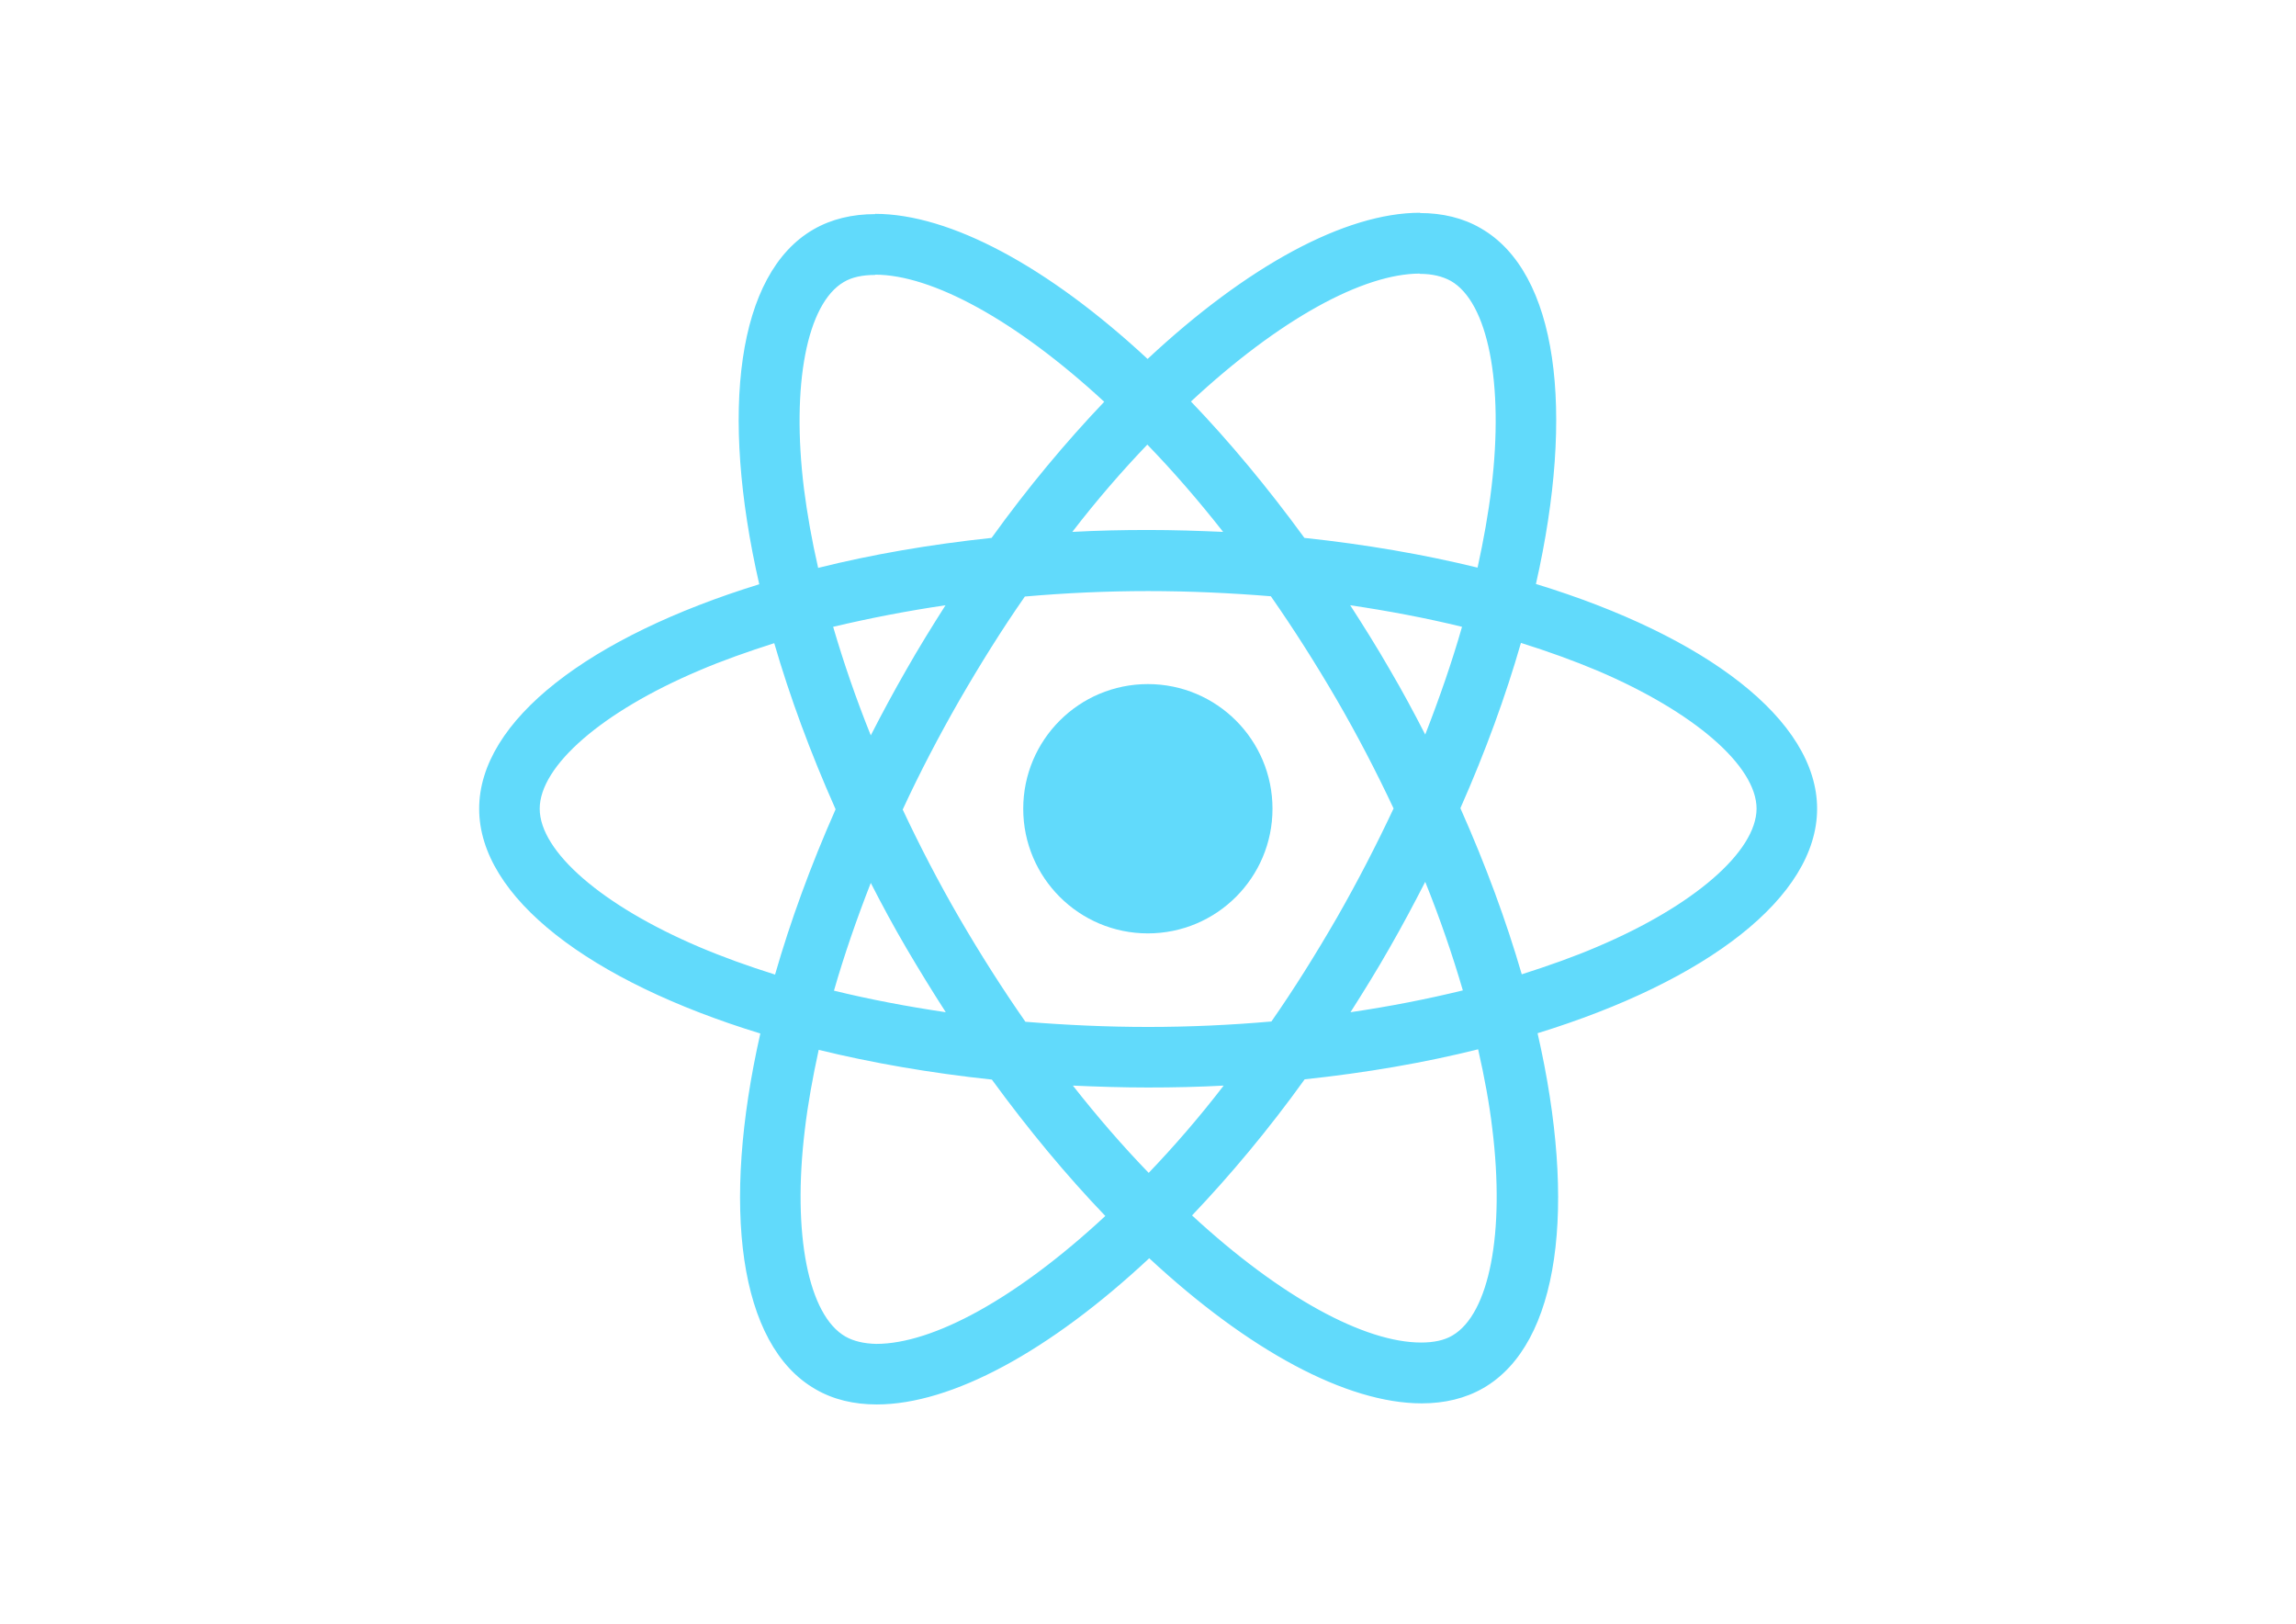
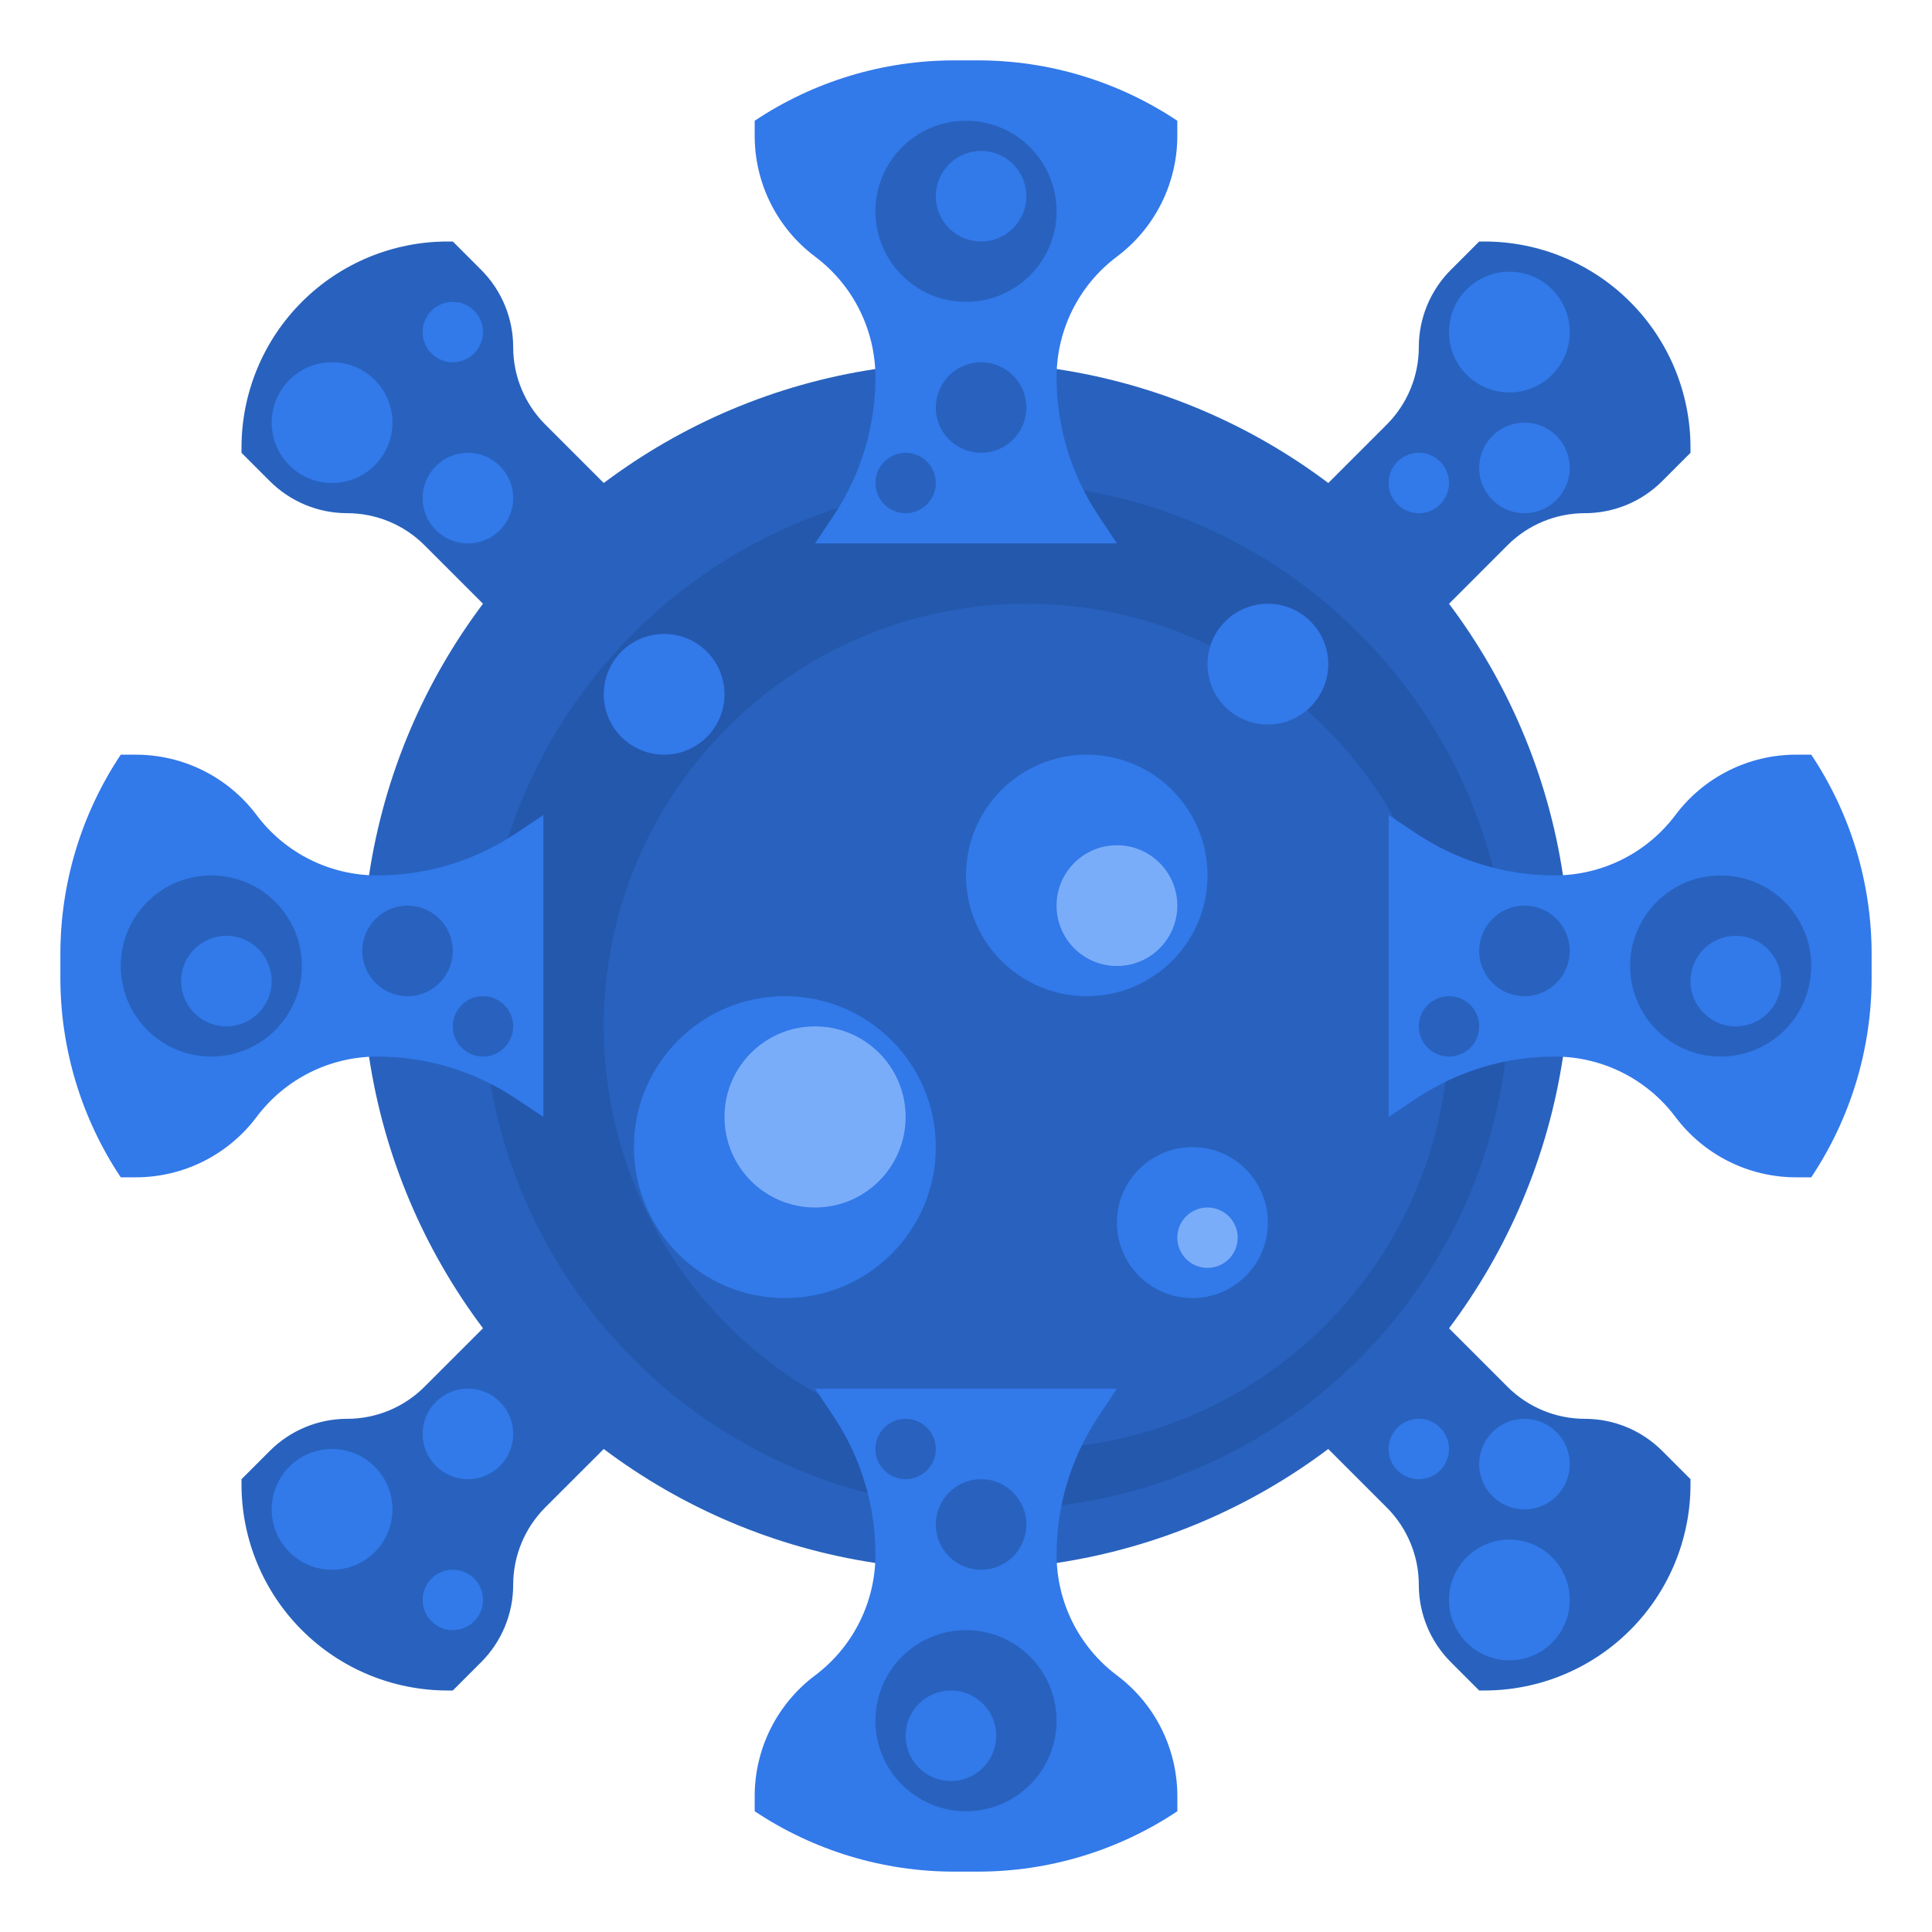
- <svg xmlns="http://www.w3.org/2000/svg" viewBox="0 0 841.9 595.3">
-   <g fill="#61DAFB">
-     <path d="M666.3 296.5c0-32.5-40.7-63.3-103.1-82.4 14.4-63.6 8-114.2-20.2-130.4-6.5-3.8-14.1-5.6-22.4-5.6v22.3c4.6 0 8.3.9 11.4 2.6 13.6 7.8 19.5 37.5 14.9 75.7-1.1 9.4-2.9 19.3-5.1 29.4-19.6-4.8-41-8.5-63.5-10.9-13.5-18.5-27.5-35.3-41.6-50 32.6-30.3 63.2-46.9 84-46.9V78c-27.5 0-63.5 19.6-99.9 53.6-36.4-33.8-72.4-53.2-99.9-53.2v22.3c20.7 0 51.4 16.5 84 46.6-14 14.7-28 31.4-41.3 49.9-22.6 2.4-44 6.1-63.6 11-2.3-10-4-19.7-5.2-29-4.7-38.2 1.1-67.9 14.6-75.8 3-1.8 6.9-2.6 11.5-2.6V78.5c-8.4 0-16 1.8-22.6 5.6-28.1 16.2-34.4 66.7-19.9 130.1-62.2 19.2-102.7 49.9-102.7 82.3 0 32.5 40.7 63.3 103.1 82.4-14.4 63.6-8 114.2 20.2 130.4 6.5 3.8 14.1 5.6 22.5 5.6 27.5 0 63.5-19.6 99.9-53.6 36.4 33.8 72.4 53.2 99.9 53.2 8.4 0 16-1.8 22.6-5.6 28.1-16.2 34.4-66.7 19.9-130.1 62-19.1 102.5-49.9 102.5-82.3zm-130.2-66.7c-3.7 12.9-8.3 26.2-13.5 39.5-4.1-8-8.4-16-13.1-24-4.6-8-9.5-15.8-14.4-23.4 14.2 2.1 27.9 4.7 41 7.9zm-45.8 106.5c-7.8 13.5-15.8 26.3-24.1 38.2-14.9 1.3-30 2-45.2 2-15.1 0-30.2-.7-45-1.9-8.3-11.9-16.4-24.6-24.2-38-7.6-13.1-14.5-26.4-20.8-39.8 6.2-13.4 13.2-26.8 20.7-39.9 7.8-13.5 15.8-26.3 24.1-38.2 14.9-1.3 30-2 45.2-2 15.1 0 30.2.7 45 1.9 8.3 11.9 16.4 24.6 24.2 38 7.6 13.1 14.5 26.4 20.8 39.8-6.3 13.4-13.2 26.8-20.7 39.9zm32.3-13c5.4 13.4 10 26.8 13.8 39.8-13.1 3.2-26.9 5.9-41.2 8 4.9-7.7 9.8-15.6 14.4-23.7 4.6-8 8.9-16.1 13-24.1zM421.2 430c-9.3-9.6-18.6-20.3-27.8-32 9 .4 18.2.7 27.5.7 9.4 0 18.7-.2 27.8-.7-9 11.7-18.3 22.4-27.5 32zm-74.4-58.9c-14.2-2.1-27.9-4.7-41-7.9 3.7-12.9 8.3-26.2 13.5-39.5 4.1 8 8.4 16 13.1 24 4.7 8 9.5 15.8 14.4 23.4zM420.7 163c9.3 9.6 18.6 20.3 27.8 32-9-.4-18.2-.7-27.5-.7-9.4 0-18.7.2-27.8.7 9-11.7 18.3-22.4 27.5-32zm-74 58.9c-4.9 7.7-9.8 15.6-14.4 23.7-4.6 8-8.9 16-13 24-5.4-13.4-10-26.8-13.8-39.8 13.1-3.1 26.9-5.8 41.2-7.9zm-90.5 125.2c-35.4-15.1-58.3-34.9-58.3-50.6 0-15.7 22.9-35.6 58.3-50.6 8.6-3.7 18-7 27.7-10.1 5.7 19.6 13.2 40 22.5 60.9-9.2 20.8-16.6 41.1-22.2 60.6-9.9-3.1-19.3-6.5-28-10.2zM310 490c-13.6-7.8-19.5-37.5-14.9-75.7 1.1-9.4 2.9-19.3 5.1-29.4 19.6 4.8 41 8.5 63.5 10.9 13.5 18.5 27.5 35.3 41.6 50-32.6 30.3-63.2 46.9-84 46.9-4.5-.1-8.3-1-11.3-2.7zm237.2-76.2c4.7 38.2-1.1 67.9-14.6 75.8-3 1.8-6.9 2.6-11.5 2.6-20.7 0-51.4-16.5-84-46.6 14-14.7 28-31.4 41.3-49.9 22.6-2.4 44-6.1 63.6-11 2.3 10.1 4.1 19.8 5.2 29.1zm38.5-66.7c-8.6 3.7-18 7-27.7 10.1-5.7-19.6-13.2-40-22.5-60.9 9.2-20.8 16.6-41.1 22.2-60.6 9.9 3.1 19.3 6.5 28.1 10.2 35.4 15.1 58.3 34.9 58.3 50.6-.1 15.7-23 35.6-58.4 50.6zM320.8 78.4z" />
-     <circle cx="420.9" cy="296.5" r="45.7" />
-     <path d="M520.5 78.1z" />
+ <svg xmlns="http://www.w3.org/2000/svg" id="Layer_3" enable-background="new 0 0 64 64" height="512" viewBox="0 0 64 64" width="512">
+   <g>
+     <path d="m29 51.776c-3.343-.503-6.415-1.833-9.001-3.776 0 0-1.939 1.938-1.939 1.938-.678.68-1.06 1.602-1.06 2.562 0 .96-.382 1.882-1.061 2.561l-.939.939h-.172c-1.811 0-3.548-.719-4.828-2-1.281-1.281-2-3.017-2-4.828v-.172l.939-.939c.679-.679 1.601-1.061 2.561-1.061.96 0 1.882-.382 2.561-1.061 0 0 1.939-1.939 1.939-1.938-1.943-2.586-3.273-5.658-3.776-9.001v-6c.503-3.343 1.833-6.415 3.776-9.001 0 0-1.939-1.939-1.939-1.939-.679-.678-1.601-1.06-2.561-1.06-.96 0-1.882-.382-2.561-1.061l-.939-.939v-.172c0-1.811.719-3.548 2-4.828 1.281-1.281 3.017-2 4.828-2h.172l.939.939c.679.679 1.061 1.601 1.061 2.561 0 .96.382 1.882 1.061 2.561 0 0 1.939 1.939 1.939 1.939 2.586-1.943 5.658-3.273 9.001-3.776h6c3.343.503 6.415 1.833 9.001 3.776 0 0 1.939-1.939 1.939-1.939.677-.679 1.059-1.601 1.059-2.561 0-.96.382-1.882 1.061-2.561l.939-.939h.172c1.811 0 3.548.719 4.828 2 1.281 1.281 2 3.017 2 4.828v.172l-.939.939c-.679.679-1.601 1.061-2.561 1.061-.96 0-1.882.382-2.561 1.061 0 0-1.939 1.939-1.938 1.939 1.943 2.586 3.273 5.658 3.776 9.001v6c-.503 3.343-1.833 6.415-3.776 9.001 0 0 1.939 1.939 1.939 1.939.678.677 1.6 1.059 2.56 1.059.96 0 1.882.382 2.561 1.061l.939.939v.172c0 1.811-.719 3.548-2 4.828-1.281 1.281-3.017 2-4.828 2h-.172l-.939-.939c-.679-.679-1.061-1.601-1.061-2.561 0-.96-.382-1.882-1.061-2.561 0 0-1.939-1.939-1.939-1.939-2.586 1.943-5.658 3.273-9.001 3.776" fill="#2862be" />
+     <circle cx="33" cy="33" fill="#2458ad" r="17" />
+     <circle cx="34" cy="34" fill="#2862be" r="14" />
+     <path d="m27 18 .613-.92c.904-1.356 1.387-2.95 1.387-4.58 0-1.574-.741-3.056-2-4-1.259-.944-2-2.426-2-4v-.5c1.956-1.304 4.255-2 6.606-2h.79c2.35 0 4.648.696 6.604 2v.5c0 1.574-.741 3.056-2 4-1.259.944-2 2.426-2 4 0 1.63.483 3.224 1.387 4.58l.613.92" fill="#3279ea" />
+     <path d="m27 46 .613.92c.904 1.356 1.387 2.95 1.387 4.58 0 1.574-.741 3.056-2 4-1.259.944-2 2.426-2 4v.5c1.956 1.304 4.255 2 6.606 2h.79c2.351 0 4.649-.696 6.605-2v-.5c0-1.574-.741-3.056-2-4-1.259-.944-2-2.426-2-4 0-1.63.483-3.224 1.387-4.58l.612-.92" fill="#3279ea" />
+     <path d="m18 37-.92-.613c-1.356-.904-2.95-1.387-4.58-1.387-1.574 0-3.056.741-4 2-.944 1.259-2.426 2-4 2h-.5c-1.304-1.956-2-4.255-2-6.606v-.79c0-2.35.696-4.648 2-6.604h.5c1.574 0 3.056.741 4 2 .944 1.259 2.426 2 4 2 1.63 0 3.224-.483 4.58-1.387l.92-.613" fill="#3279ea" />
+     <path d="m46 37 .92-.613c1.356-.904 2.95-1.387 4.58-1.387 1.574 0 3.056.741 4 2 .944 1.259 2.426 2 4 2h.5c1.304-1.956 2-4.255 2-6.606v-.79c0-2.351-.696-4.649-2-6.605h-.5c-1.574 0-3.056.741-4 2-.944 1.259-2.426 2-4 2-1.63 0-3.224-.483-4.58-1.387l-.92-.612" fill="#3279ea" />
+     <circle cx="22" cy="23" fill="#3279ea" r="2" />
+     <circle cx="36" cy="29" fill="#3279ea" r="4" />
+     <circle cx="26" cy="38" fill="#3279ea" r="5" />
+     <circle cx="39.5" cy="40.5" fill="#3279ea" r="2.5" />
+     <circle cx="42" cy="22" fill="#3279ea" r="2" />
+     <circle cx="11" cy="14" fill="#3279ea" r="2" />
+     <g fill="#2862be">
+       <circle cx="32" cy="7" r="3" />
+       <circle cx="30" cy="16" r="1" />
+       <circle cx="32.5" cy="13.5" r="1.5" />
+       <circle cx="32" cy="57" r="3" />
+       <circle cx="30" cy="48" r="1" />
+       <circle cx="32.5" cy="50.5" r="1.5" />
+       <circle cx="7" cy="32" r="3" />
+       <circle cx="16" cy="34" r="1" />
+       <circle cx="13.5" cy="31.5" r="1.5" />
+       <circle cx="57" cy="32" r="3" />
+       <circle cx="48" cy="34" r="1" />
+       <circle cx="50.5" cy="31.5" r="1.5" />
+     </g>
+     <circle cx="15.5" cy="16.5" fill="#3279ea" r="1.5" />
+     <circle cx="15" cy="11" fill="#3279ea" r="1" />
+     <circle cx="50" cy="11" fill="#3279ea" r="2" />
+     <circle cx="50.5" cy="15.5" fill="#3279ea" r="1.5" />
+     <circle cx="47" cy="16" fill="#3279ea" r="1" />
+     <circle cx="11" cy="50" fill="#3279ea" r="2" />
+     <circle cx="15.5" cy="47.5" fill="#3279ea" r="1.5" />
+     <circle cx="15" cy="53" fill="#3279ea" r="1" />
+     <circle cx="50" cy="53" fill="#3279ea" r="2" />
+     <circle cx="50.5" cy="48.5" fill="#3279ea" r="1.5" />
+     <circle cx="47" cy="48" fill="#3279ea" r="1" />
+     <circle cx="27" cy="37" fill="#7aadf9" r="3" />
+     <circle cx="37" cy="30" fill="#7aadf9" r="2" />
+     <circle cx="40" cy="41" fill="#7aadf9" r="1" />
+     <circle cx="7.5" cy="32.5" fill="#3279ea" r="1.5" />
+     <circle cx="57.5" cy="32.5" fill="#3279ea" r="1.5" />
+     <circle cx="32.5" cy="6.5" fill="#3279ea" r="1.5" />
+     <circle cx="31.5" cy="57.5" fill="#3279ea" r="1.5" />
  </g>
</svg>
